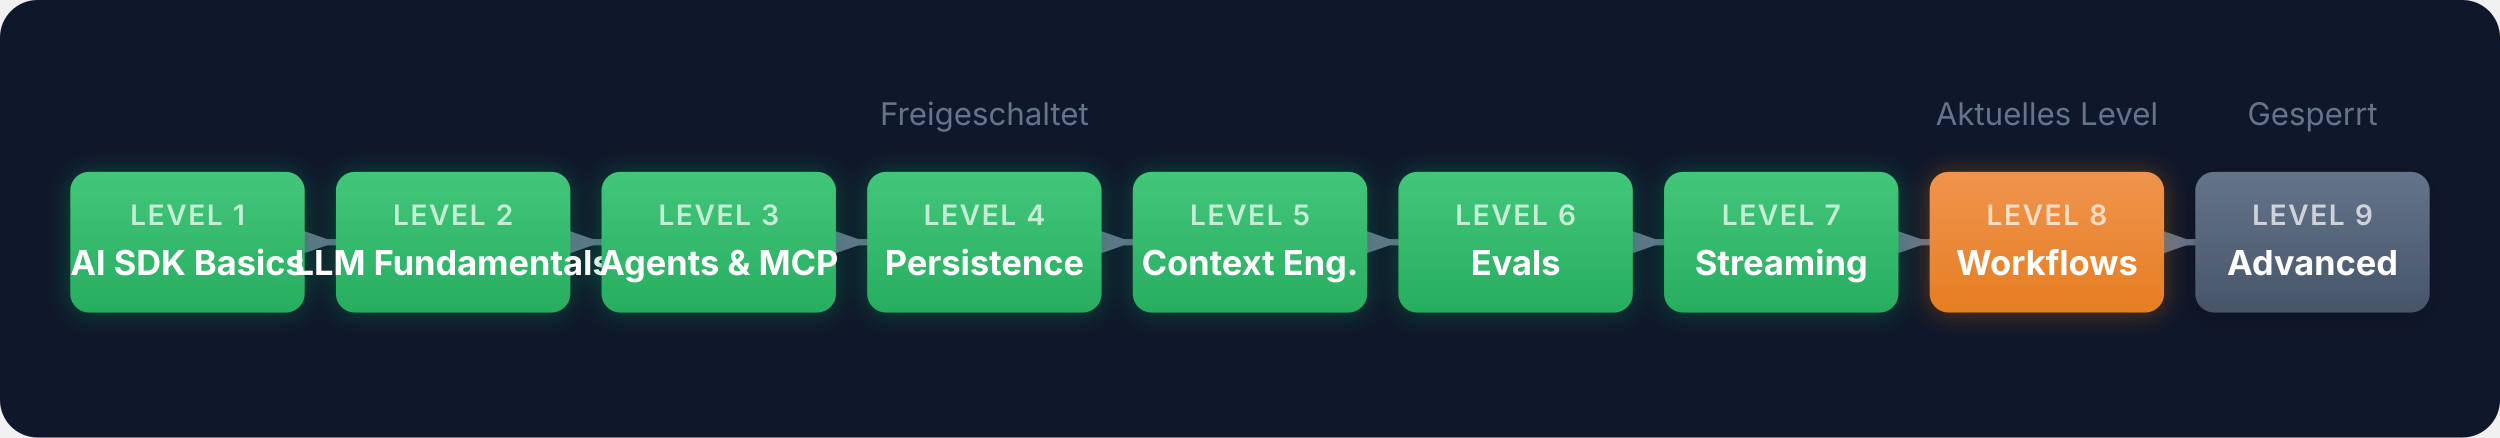
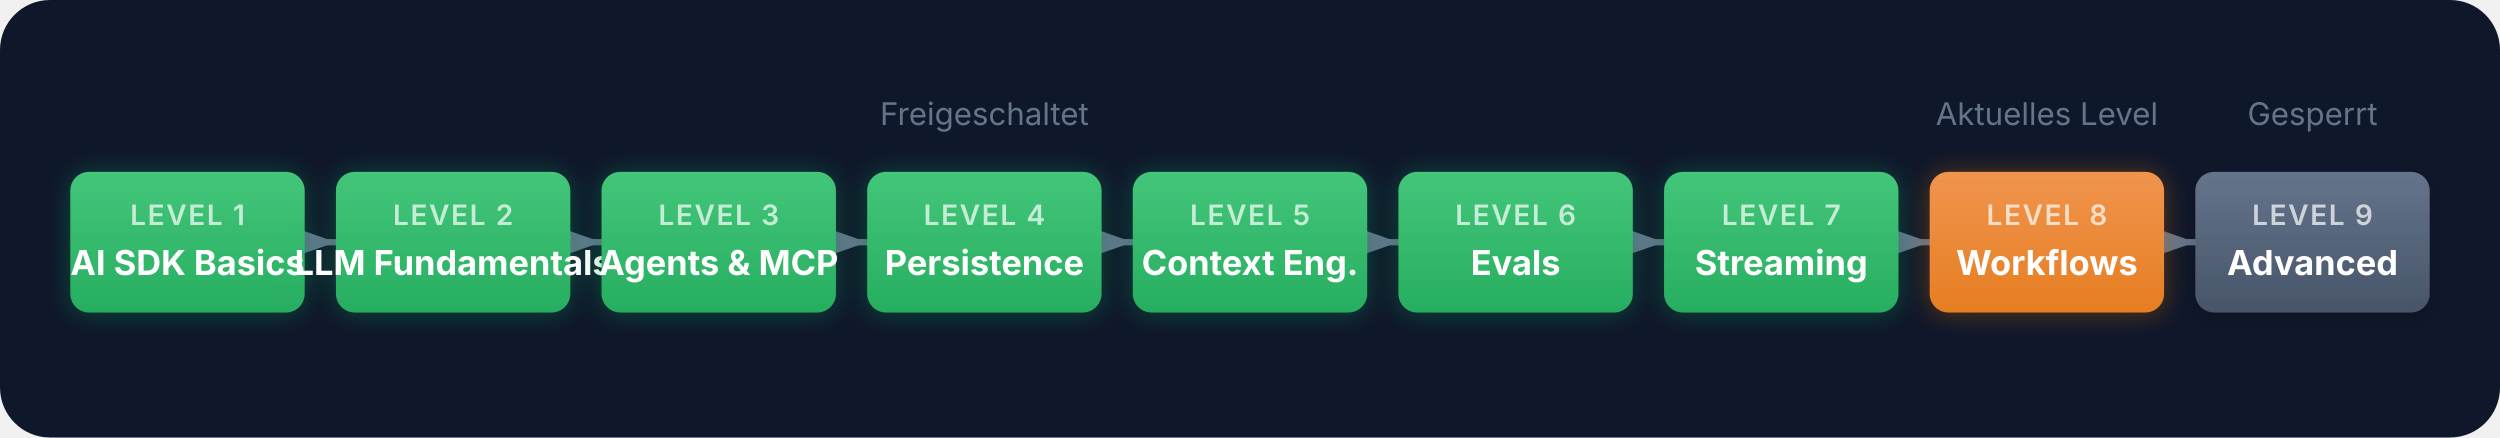
- <svg xmlns="http://www.w3.org/2000/svg" viewBox="0 0 800 140" width="800" height="140">
+ <svg xmlns="http://www.w3.org/2000/svg" viewBox="0 0 800 140">
  <defs>
    <linearGradient id="grad-input" x1="0" y1="0" x2="0" y2="1">
      <stop offset="0%" stop-color="#5B9FE6" />
-       <stop offset="100%" stop-color="#4A90D9" />
+       <stop offset="100%" stop-color="#3A7BD5" />
    </linearGradient>
    <linearGradient id="grad-process" x1="0" y1="0" x2="0" y2="1">
      <stop offset="0%" stop-color="#43C67A" />
      <stop offset="100%" stop-color="#27AE60" />
    </linearGradient>
    <linearGradient id="grad-output" x1="0" y1="0" x2="0" y2="1">
      <stop offset="0%" stop-color="#F0944D" />
      <stop offset="100%" stop-color="#E67E22" />
    </linearGradient>
    <linearGradient id="grad-warning" x1="0" y1="0" x2="0" y2="1">
      <stop offset="0%" stop-color="#EF6B6B" />
      <stop offset="100%" stop-color="#E74C3C" />
    </linearGradient>
    <linearGradient id="grad-neutral" x1="0" y1="0" x2="0" y2="1">
      <stop offset="0%" stop-color="#64748b" />
      <stop offset="100%" stop-color="#475569" />
    </linearGradient>
    <filter id="glow-blue" x="-20%" y="-20%" width="140%" height="140%">
      <feGaussianBlur stdDeviation="4" result="blur" />
-       <feFlood flood-color="#4A90D9" flood-opacity="0.3" />
+       <feFlood flood-color="#3A7BD5" flood-opacity="0.3" />
      <feComposite in2="blur" operator="in" />
      <feMerge>
        <feMergeNode />
        <feMergeNode in="SourceGraphic" />
      </feMerge>
    </filter>
    <filter id="glow-green" x="-20%" y="-20%" width="140%" height="140%">
      <feGaussianBlur stdDeviation="4" result="blur" />
      <feFlood flood-color="#27AE60" flood-opacity="0.3" />
      <feComposite in2="blur" operator="in" />
      <feMerge>
        <feMergeNode />
        <feMergeNode in="SourceGraphic" />
      </feMerge>
    </filter>
    <filter id="glow-orange" x="-20%" y="-20%" width="140%" height="140%">
      <feGaussianBlur stdDeviation="4" result="blur" />
      <feFlood flood-color="#E67E22" flood-opacity="0.3" />
      <feComposite in2="blur" operator="in" />
      <feMerge>
        <feMergeNode />
        <feMergeNode in="SourceGraphic" />
      </feMerge>
    </filter>
    <filter id="glow-red" x="-20%" y="-20%" width="140%" height="140%">
      <feGaussianBlur stdDeviation="4" result="blur" />
      <feFlood flood-color="#E74C3C" flood-opacity="0.3" />
      <feComposite in2="blur" operator="in" />
      <feMerge>
        <feMergeNode />
        <feMergeNode in="SourceGraphic" />
      </feMerge>
    </filter>
    <filter id="shadow">
      <feDropShadow dx="0" dy="2" stdDeviation="3" flood-color="#000" flood-opacity="0.15" />
    </filter>
    <marker id="arrow" viewBox="0 0 10 7" refX="10" refY="3.5" markerWidth="8" markerHeight="6" orient="auto-start-reverse">
      <path d="M 0 0 L 10 3.5 L 0 7 z" fill="#64748b" />
    </marker>
  </defs>
-   <rect width="800" height="140" fill="#0f172a" rx="12" />
+   <rect width="800" height="140" fill="#0f172a" rx="16" />
  <text x="315" y="40" text-anchor="middle" fill="#64748b" font-family="system-ui, -apple-system, sans-serif" font-size="10">Freigeschaltet</text>
  <text x="655" y="40" text-anchor="middle" fill="#64748b" font-family="system-ui, -apple-system, sans-serif" font-size="10">Aktuelles Level</text>
  <text x="740" y="40" text-anchor="middle" fill="#64748b" font-family="system-ui, -apple-system, sans-serif" font-size="10">Gesperrt</text>
  <path d="M 97.5 77.5 L 107.5 77.5" stroke="#64748b" stroke-width="2" stroke-linecap="round" marker-end="url(#arrow)" />
  <path d="M 182.5 77.5 L 192.5 77.5" stroke="#64748b" stroke-width="2" stroke-linecap="round" marker-end="url(#arrow)" />
  <path d="M 267.5 77.5 L 277.5 77.5" stroke="#64748b" stroke-width="2" stroke-linecap="round" marker-end="url(#arrow)" />
  <path d="M 352.5 77.5 L 362.5 77.5" stroke="#64748b" stroke-width="2" stroke-linecap="round" marker-end="url(#arrow)" />
  <path d="M 437.5 77.5 L 447.5 77.5" stroke="#64748b" stroke-width="2" stroke-linecap="round" marker-end="url(#arrow)" />
  <path d="M 522.5 77.5 L 532.5 77.5" stroke="#64748b" stroke-width="2" stroke-linecap="round" marker-end="url(#arrow)" />
  <path d="M 607.5 77.5 L 617.5 77.5" stroke="#64748b" stroke-width="2" stroke-linecap="round" marker-end="url(#arrow)" />
  <path d="M 692.5 77.5 L 702.5 77.5" stroke="#64748b" stroke-width="2" stroke-linecap="round" stroke-dasharray="4 3" marker-end="url(#arrow)" />
  <g filter="url(#glow-green)">
    <rect x="22.5" y="55" width="75" height="45" rx="6" fill="url(#grad-process)" filter="url(#shadow)" />
    <text x="60" y="72" text-anchor="middle" fill="#fff" font-family="system-ui, -apple-system, sans-serif" font-size="9" font-weight="600" letter-spacing="0.5" opacity="0.7">LEVEL 1</text>
    <text x="60" y="88" text-anchor="middle" fill="#fff" font-family="system-ui, -apple-system, sans-serif" font-size="11" font-weight="700" textLength="67" lengthAdjust="spacingAndGlyphs">AI SDK Basics</text>
  </g>
  <g filter="url(#glow-green)">
    <rect x="107.5" y="55" width="75" height="45" rx="6" fill="url(#grad-process)" filter="url(#shadow)" />
    <text x="145" y="72" text-anchor="middle" fill="#fff" font-family="system-ui, -apple-system, sans-serif" font-size="9" font-weight="600" letter-spacing="0.5" opacity="0.7">LEVEL 2</text>
    <text x="145" y="88" text-anchor="middle" fill="#fff" font-family="system-ui, -apple-system, sans-serif" font-size="11" font-weight="700" textLength="67" lengthAdjust="spacingAndGlyphs">LLM Fundamentals</text>
  </g>
  <g filter="url(#glow-green)">
    <rect x="192.5" y="55" width="75" height="45" rx="6" fill="url(#grad-process)" filter="url(#shadow)" />
    <text x="230" y="72" text-anchor="middle" fill="#fff" font-family="system-ui, -apple-system, sans-serif" font-size="9" font-weight="600" letter-spacing="0.5" opacity="0.7">LEVEL 3</text>
    <text x="230" y="88" text-anchor="middle" fill="#fff" font-family="system-ui, -apple-system, sans-serif" font-size="11" font-weight="700" textLength="67" lengthAdjust="spacingAndGlyphs">Agents &amp; MCP</text>
  </g>
  <g filter="url(#glow-green)">
    <rect x="277.5" y="55" width="75" height="45" rx="6" fill="url(#grad-process)" filter="url(#shadow)" />
    <text x="315" y="72" text-anchor="middle" fill="#fff" font-family="system-ui, -apple-system, sans-serif" font-size="9" font-weight="600" letter-spacing="0.5" opacity="0.7">LEVEL 4</text>
    <text x="315" y="88" text-anchor="middle" fill="#fff" font-family="system-ui, -apple-system, sans-serif" font-size="11" font-weight="700" textLength="67" lengthAdjust="spacingAndGlyphs">Persistence</text>
  </g>
  <g filter="url(#glow-green)">
    <rect x="362.5" y="55" width="75" height="45" rx="6" fill="url(#grad-process)" filter="url(#shadow)" />
    <text x="400" y="72" text-anchor="middle" fill="#fff" font-family="system-ui, -apple-system, sans-serif" font-size="9" font-weight="600" letter-spacing="0.5" opacity="0.7">LEVEL 5</text>
    <text x="400" y="88" text-anchor="middle" fill="#fff" font-family="system-ui, -apple-system, sans-serif" font-size="11" font-weight="700" textLength="67" lengthAdjust="spacingAndGlyphs">Context Eng.</text>
  </g>
  <g filter="url(#glow-green)">
    <rect x="447.5" y="55" width="75" height="45" rx="6" fill="url(#grad-process)" filter="url(#shadow)" />
    <text x="485" y="72" text-anchor="middle" fill="#fff" font-family="system-ui, -apple-system, sans-serif" font-size="9" font-weight="600" letter-spacing="0.5" opacity="0.7">LEVEL 6</text>
    <text x="485" y="88" text-anchor="middle" fill="#fff" font-family="system-ui, -apple-system, sans-serif" font-size="11" font-weight="700">Evals</text>
  </g>
  <g filter="url(#glow-green)">
    <rect x="532.5" y="55" width="75" height="45" rx="6" fill="url(#grad-process)" filter="url(#shadow)" />
    <text x="570" y="72" text-anchor="middle" fill="#fff" font-family="system-ui, -apple-system, sans-serif" font-size="9" font-weight="600" letter-spacing="0.5" opacity="0.7">LEVEL 7</text>
    <text x="570" y="88" text-anchor="middle" fill="#fff" font-family="system-ui, -apple-system, sans-serif" font-size="11" font-weight="700">Streaming</text>
  </g>
  <g filter="url(#glow-orange)">
    <rect x="617.5" y="55" width="75" height="45" rx="6" fill="url(#grad-output)" filter="url(#shadow)" />
    <text x="655" y="72" text-anchor="middle" fill="#fff" font-family="system-ui, -apple-system, sans-serif" font-size="9" font-weight="600" letter-spacing="0.5" opacity="0.7">LEVEL 8</text>
    <text x="655" y="88" text-anchor="middle" fill="#fff" font-family="system-ui, -apple-system, sans-serif" font-size="11" font-weight="700">Workflows</text>
  </g>
  <g>
    <rect x="702.5" y="55" width="75" height="45" rx="6" fill="url(#grad-neutral)" filter="url(#shadow)" />
    <text x="740" y="72" text-anchor="middle" fill="#fff" font-family="system-ui, -apple-system, sans-serif" font-size="9" font-weight="600" letter-spacing="0.5" opacity="0.7">LEVEL 9</text>
    <text x="740" y="88" text-anchor="middle" fill="#fff" font-family="system-ui, -apple-system, sans-serif" font-size="11" font-weight="700">Advanced</text>
  </g>
</svg>
